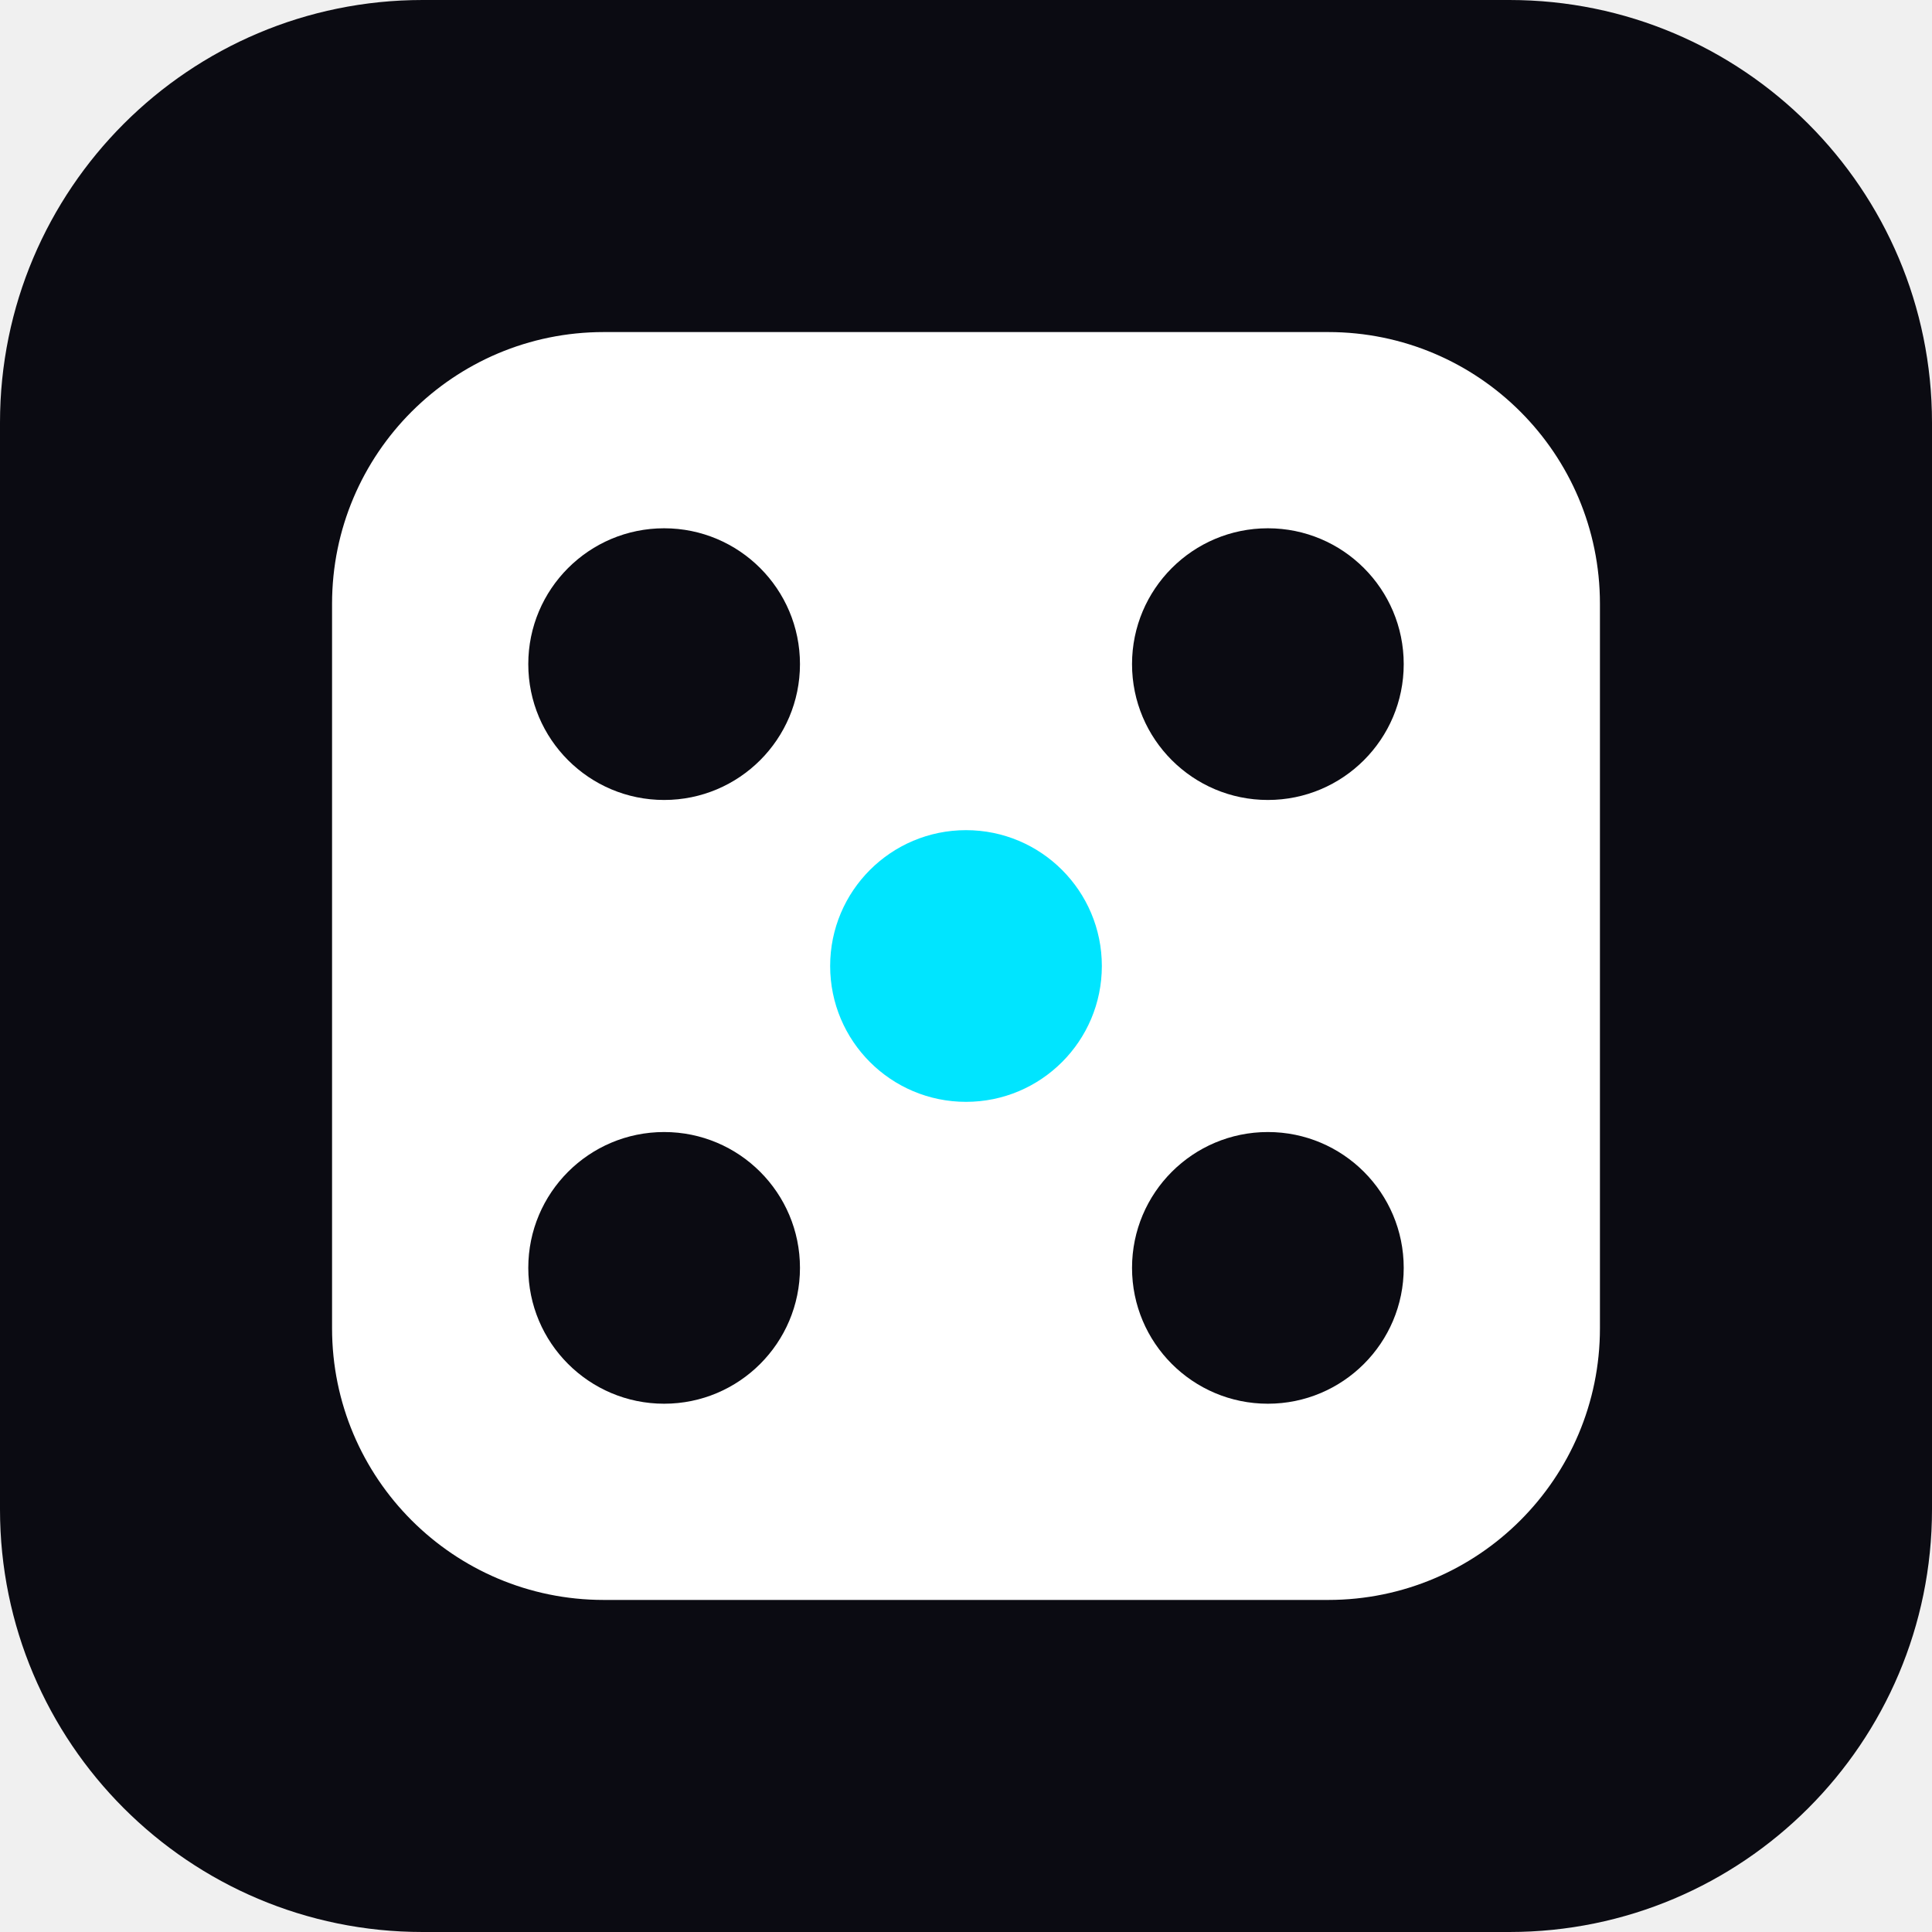
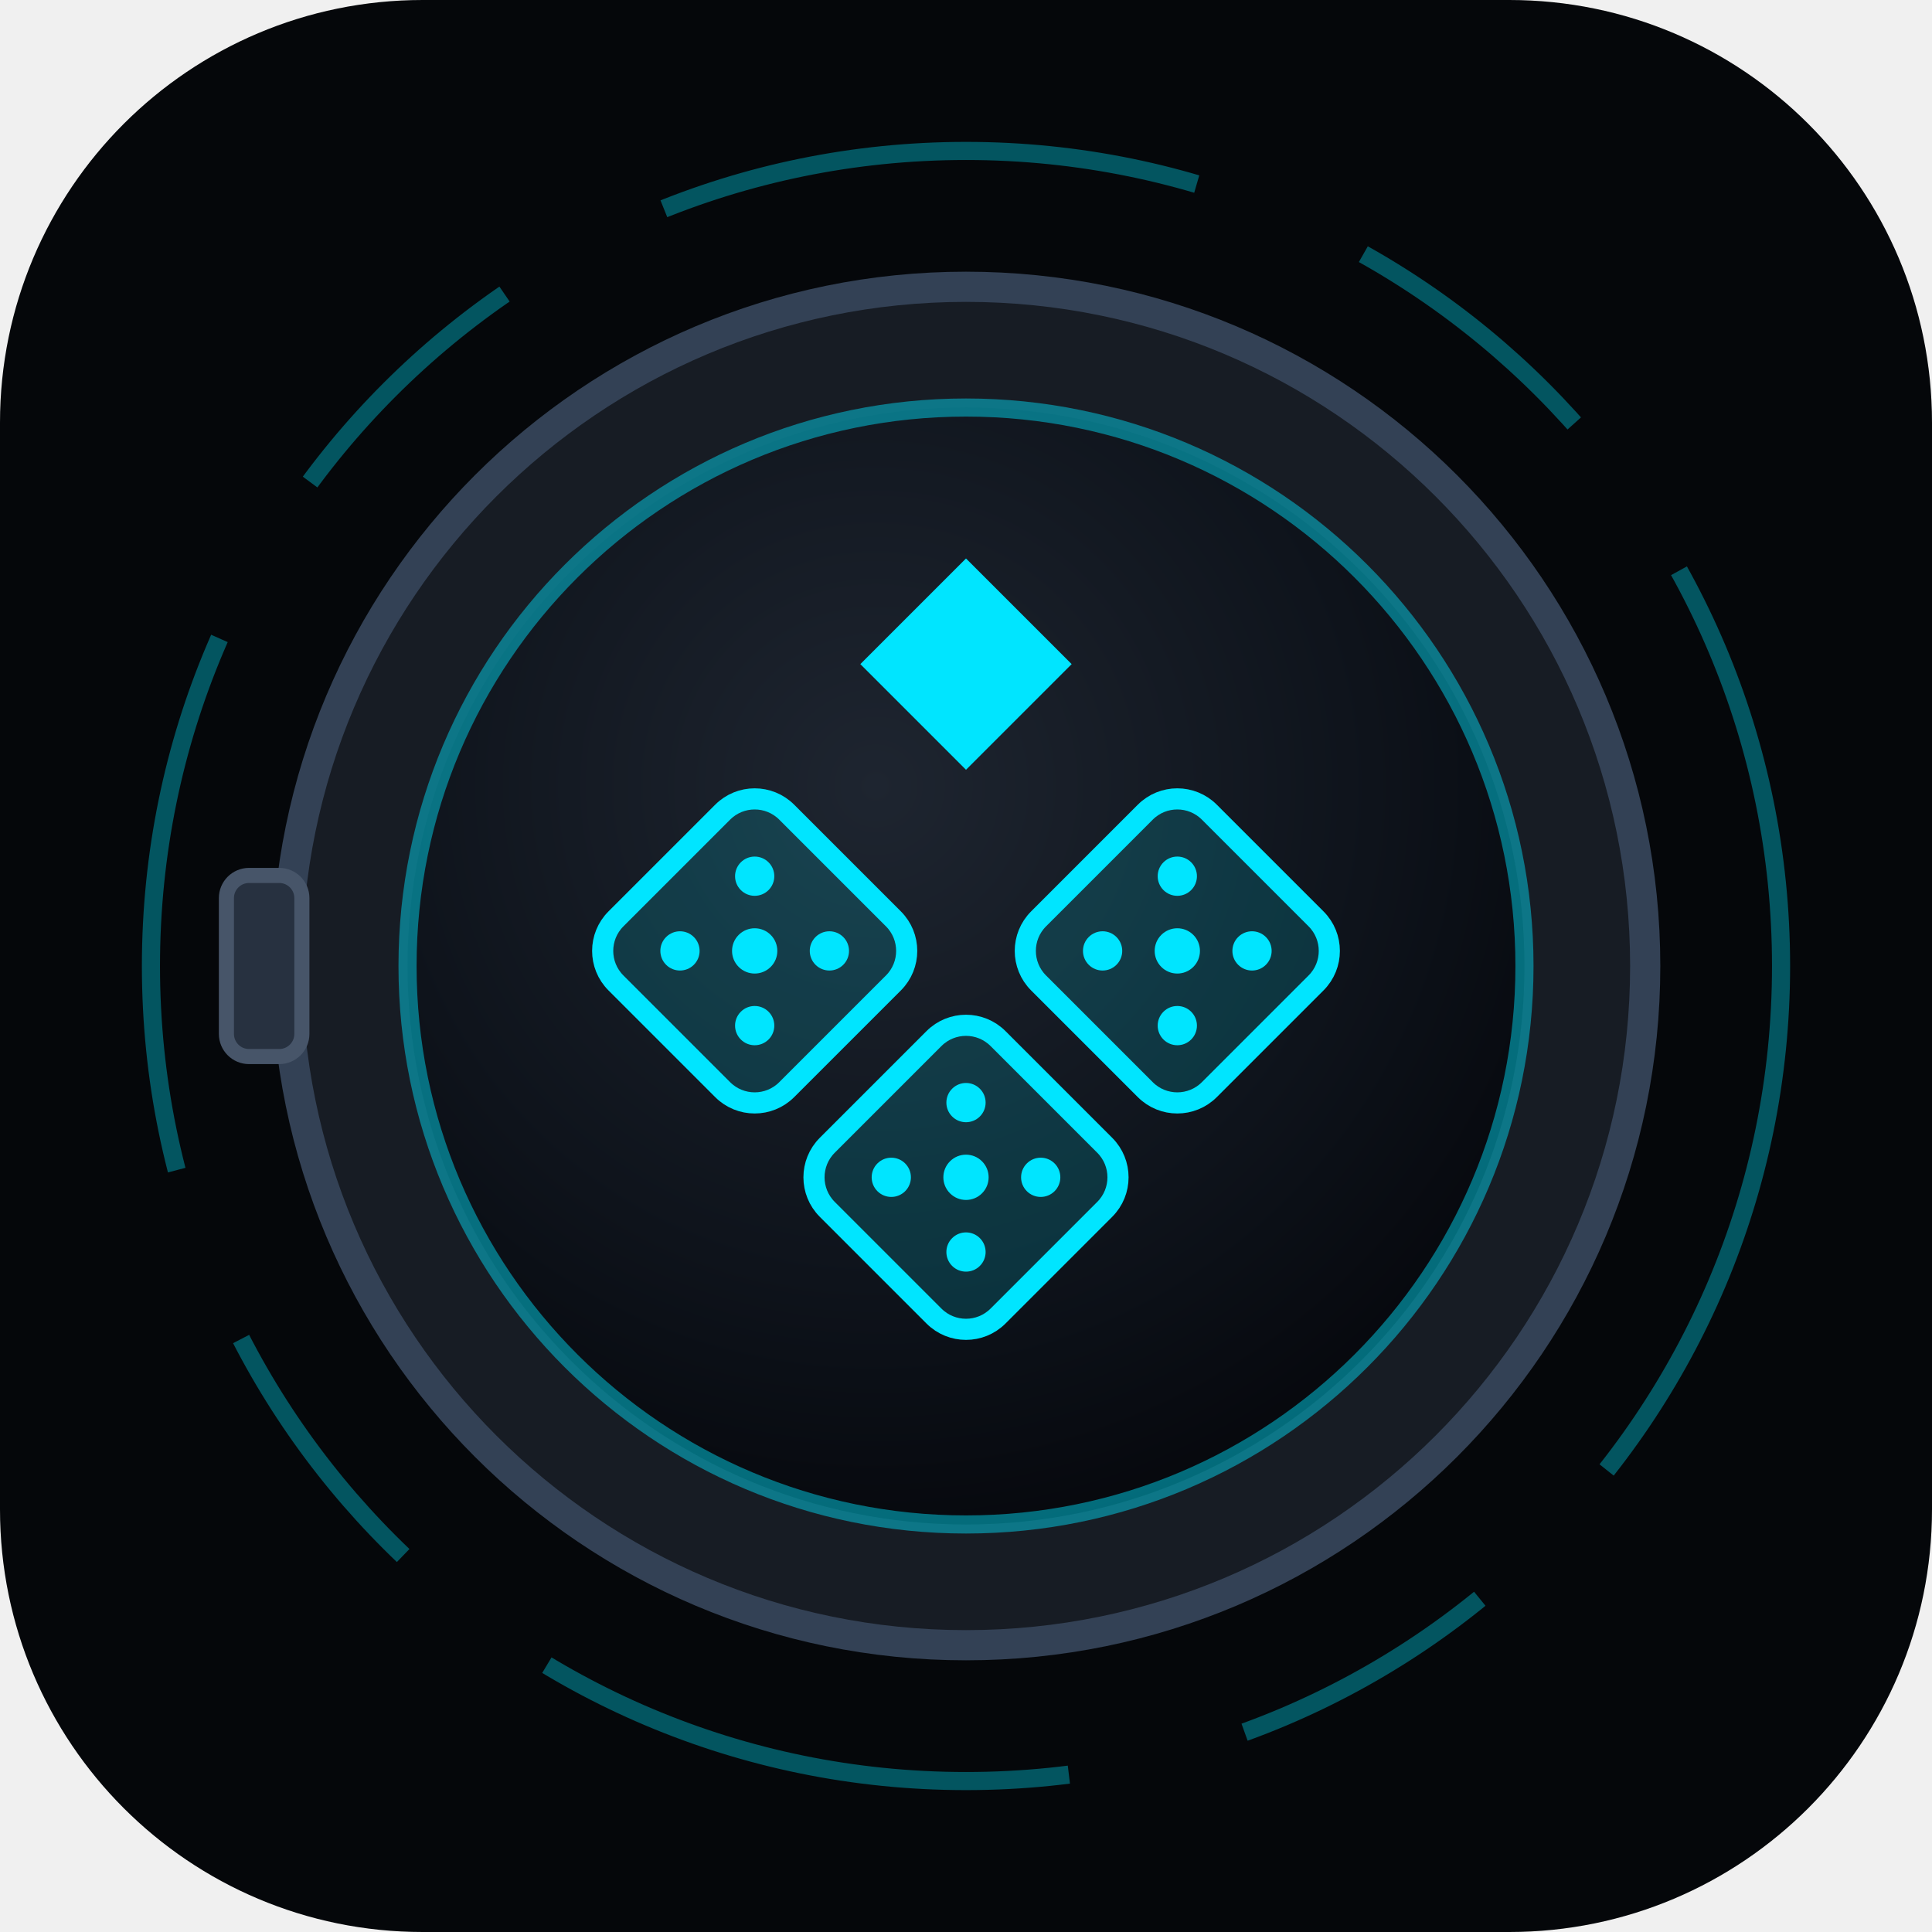
- <svg xmlns="http://www.w3.org/2000/svg" viewBox="0 0 128 128" width="128" height="128">
-   <rect width="128" height="128" rx="28" fill="#0b0b12" />
-   <rect x="22" y="22" width="84" height="84" rx="18" fill="#ffffff" />
-   <circle cx="44" cy="44" r="9" fill="#0b0b12" />
-   <circle cx="84" cy="44" r="9" fill="#0b0b12" />
-   <circle cx="64" cy="64" r="9" fill="#00E5FF" />
-   <circle cx="44" cy="84" r="9" fill="#0b0b12" />
-   <circle cx="84" cy="84" r="9" fill="#0b0b12" />
+ <svg xmlns="http://www.w3.org/2000/svg" viewBox="0 0 128 128" width="128" height="128" fill="none">
+   <defs>
+     <radialGradient id="dialBg" cx="42%" cy="34%" r="68%">
+       <stop offset="0%" stop-color="#1E2530" />
+       <stop offset="65%" stop-color="#0E131B" />
+       <stop offset="100%" stop-color="#06080D" />
+     </radialGradient>
+   </defs>
+   <rect width="128" height="128" rx="28" fill="#05070A" />
+   <circle cx="64" cy="64" r="54" stroke="#00E5FF" stroke-opacity="0.35" stroke-width="1.2" stroke-dasharray="36 12 18 12" />
+   <circle cx="64" cy="64" r="45" fill="#171C24" stroke="#334155" stroke-width="2" />
+   <rect x="15" y="58" width="5" height="12" rx="1.5" fill="#273140" stroke="#475569" stroke-width="1" />
+   <circle cx="64" cy="64" r="37" fill="url(#dialBg)" stroke="#00E5FF" stroke-opacity="0.45" stroke-width="1.2" />
+   <polygon points="64,37 71,44 64,51 57,44" fill="#00E5FF" />
+   <g transform="rotate(45 50 63)">
+     <rect x="42" y="55" width="16" height="16" rx="3" fill="rgba(0,229,255,0.16)" stroke="#00E5FF" stroke-width="1.4" />
+     <circle cx="46.5" cy="59.5" r="1.3" fill="#00E5FF" />
+     <circle cx="53.5" cy="59.5" r="1.3" fill="#00E5FF" />
+     <circle cx="50" cy="63" r="1.5" fill="#00E5FF" />
+     <circle cx="46.5" cy="66.5" r="1.3" fill="#00E5FF" />
+     <circle cx="53.5" cy="66.5" r="1.3" fill="#00E5FF" />
+   </g>
+   <g transform="rotate(45 78 63)">
+     <rect x="70" y="55" width="16" height="16" rx="3" fill="rgba(0,229,255,0.16)" stroke="#00E5FF" stroke-width="1.4" />
+     <circle cx="74.5" cy="59.5" r="1.3" fill="#00E5FF" />
+     <circle cx="81.5" cy="59.5" r="1.3" fill="#00E5FF" />
+     <circle cx="78" cy="63" r="1.5" fill="#00E5FF" />
+     <circle cx="74.5" cy="66.5" r="1.3" fill="#00E5FF" />
+     <circle cx="81.5" cy="66.5" r="1.3" fill="#00E5FF" />
+   </g>
+   <g transform="rotate(45 64 78)">
+     <rect x="56" y="70" width="16" height="16" rx="3" fill="rgba(0,229,255,0.16)" stroke="#00E5FF" stroke-width="1.4" />
+     <circle cx="60.5" cy="74.5" r="1.3" fill="#00E5FF" />
+     <circle cx="67.5" cy="74.5" r="1.3" fill="#00E5FF" />
+     <circle cx="64" cy="78" r="1.5" fill="#00E5FF" />
+     <circle cx="60.5" cy="81.5" r="1.3" fill="#00E5FF" />
+     <circle cx="67.5" cy="81.5" r="1.3" fill="#00E5FF" />
+   </g>
</svg>
